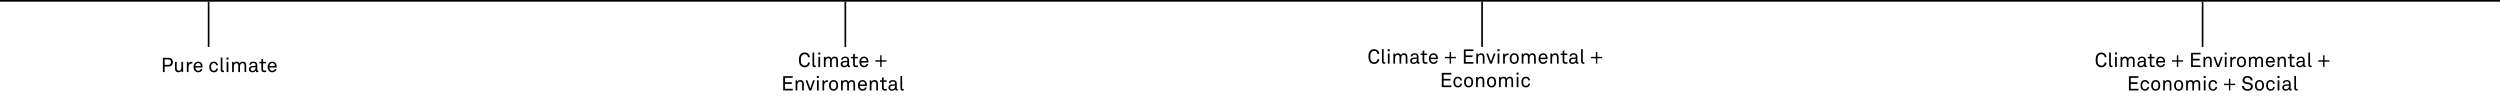
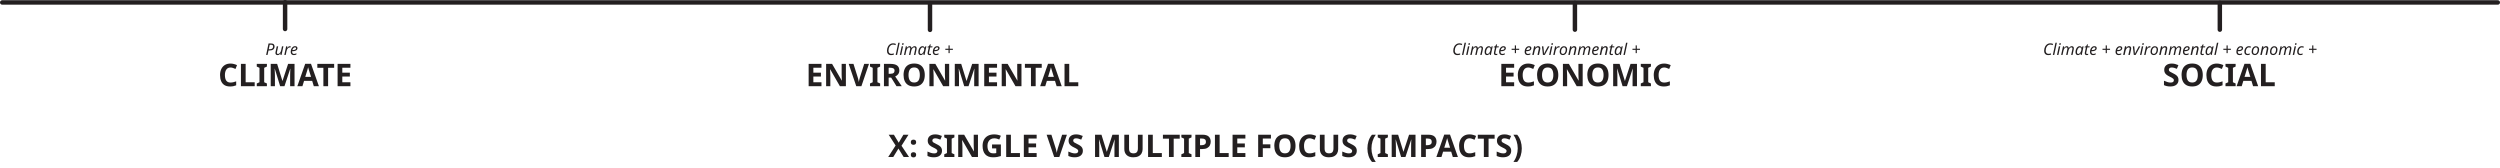
- <svg xmlns="http://www.w3.org/2000/svg" width="1492" height="58" viewBox="0 0 1492 58" fill="none">
-   <line y1="0.5" x2="1492" y2="0.5" stroke="black" />
-   <line x1="124.5" y1="1" x2="124.5" y2="28" stroke="black" />
-   <line x1="504.5" y1="1" x2="504.5" y2="28" stroke="black" />
-   <line x1="884.5" y1="1" x2="884.5" y2="28" stroke="black" />
-   <line x1="1314.5" y1="1" x2="1314.5" y2="28" stroke="black" />
-   <path d="M103.164 37.06C103.164 36.316 102.924 35.704 102.516 35.26C102.06 34.768 101.352 34.492 100.356 34.492H97.2V43H98.268V39.7H100.368C101.304 39.7 102 39.448 102.456 38.992C102.912 38.536 103.164 37.888 103.164 37.06ZM102.06 37.06C102.06 38.2 101.484 38.728 100.344 38.728H98.268V35.464H100.332C101.388 35.464 102.06 35.98 102.06 37.06ZM109.274 43V36.928H108.254V40.084C108.254 40.708 108.134 41.368 107.75 41.764C107.486 42.04 107.15 42.22 106.742 42.22C105.782 42.22 105.446 41.68 105.446 40.768V36.928H104.426V40.912C104.426 42.316 105.122 43.144 106.502 43.144C107.21 43.144 107.99 42.772 108.302 42.076L108.386 43H109.274ZM114.783 37.924V36.928C114.627 36.904 114.459 36.892 114.303 36.892C113.535 36.892 112.803 37.252 112.491 37.996L112.407 36.928H111.507V43H112.515V40.3C112.515 39.664 112.575 38.824 113.067 38.356C113.343 38.092 113.739 37.876 114.219 37.876C114.399 37.876 114.603 37.888 114.783 37.924ZM120.891 39.688C120.903 38.872 120.615 38.092 120.123 37.552C119.679 37.072 119.055 36.772 118.275 36.772C117.219 36.772 116.415 37.312 115.983 38.044C115.647 38.608 115.515 39.256 115.515 39.988C115.515 40.852 115.767 41.656 116.271 42.244C116.739 42.796 117.435 43.156 118.287 43.156C118.863 43.156 119.403 42.988 119.835 42.7C120.327 42.364 120.687 41.8 120.771 41.2H119.775C119.691 41.524 119.583 41.692 119.415 41.86C119.163 42.124 118.767 42.256 118.287 42.256C117.819 42.256 117.447 42.1 117.171 41.824C116.799 41.452 116.583 40.852 116.583 40.3H120.879L120.891 39.688ZM119.847 39.424H116.607C116.631 38.536 117.171 37.636 118.275 37.636C118.815 37.636 119.223 37.852 119.475 38.188C119.715 38.512 119.847 38.968 119.847 39.424ZM130.086 40.96H129.054C129.006 41.356 128.862 41.632 128.646 41.86C128.406 42.112 128.034 42.268 127.614 42.268C127.146 42.268 126.822 42.1 126.558 41.872C126.078 41.464 125.946 40.708 125.946 39.964C125.946 39.22 126.078 38.464 126.558 38.056C126.822 37.828 127.146 37.66 127.614 37.66C128.01 37.66 128.358 37.804 128.598 38.032C128.826 38.26 128.982 38.56 129.03 38.98H130.062C130.014 38.32 129.75 37.816 129.342 37.42C128.922 37.012 128.334 36.772 127.614 36.772C126.522 36.772 125.838 37.276 125.406 37.912C125.082 38.392 124.902 39.052 124.902 39.964C124.902 40.876 125.082 41.536 125.406 42.016C125.838 42.652 126.534 43.156 127.626 43.156C128.37 43.156 128.946 42.916 129.378 42.496C129.786 42.1 130.038 41.608 130.086 40.96ZM133.713 43V42.136C133.713 42.136 133.629 42.148 133.293 42.148C132.873 42.148 132.741 41.932 132.741 41.524V34.336H131.721V41.584C131.721 42.544 132.105 43.072 132.993 43.072C133.485 43.072 133.713 43 133.713 43ZM136.365 35.536V34.336H135.177V35.536H136.365ZM136.293 43V36.928H135.249V43H136.293ZM146.93 43V39.004C146.93 37.66 146.282 36.772 144.902 36.772C144.134 36.772 143.354 37.168 143.03 37.924C142.766 37.18 142.118 36.772 141.218 36.772C140.534 36.772 139.838 37.108 139.514 37.792L139.418 36.928H138.53V43H139.55V39.772C139.55 39.268 139.658 38.62 139.958 38.236C140.21 37.912 140.558 37.696 140.99 37.696C141.962 37.696 142.214 38.284 142.214 39.136V43H143.234V39.772C143.234 39.136 143.342 38.524 143.75 38.104C143.99 37.852 144.29 37.696 144.674 37.696C145.634 37.696 145.91 38.284 145.91 39.136V43H146.93ZM154.153 42.94V42.184C154.153 42.184 153.997 42.22 153.889 42.22C153.685 42.22 153.553 42.136 153.553 41.812V38.872C153.553 38.524 153.493 38.212 153.373 37.936C153.085 37.276 152.413 36.772 151.237 36.772C150.493 36.772 149.773 36.988 149.365 37.42C149.053 37.744 148.849 38.14 148.837 38.692H149.833C149.833 38.392 149.941 38.152 150.133 37.96C150.337 37.756 150.685 37.6 151.237 37.6C151.729 37.6 152.029 37.72 152.233 37.912C152.509 38.164 152.545 38.536 152.545 38.836V39.28L150.697 39.388C149.041 39.484 148.537 40.504 148.537 41.284C148.537 42.22 149.233 43.156 150.625 43.156C151.477 43.156 152.233 42.772 152.581 42.16H152.605C152.605 42.676 152.941 43.084 153.481 43.084C153.733 43.084 153.937 43.048 154.153 42.94ZM152.545 40.432C152.545 40.936 152.389 41.44 152.029 41.812C151.705 42.148 151.249 42.304 150.781 42.304C149.917 42.304 149.581 41.8 149.581 41.26C149.581 40.492 150.301 40.204 150.913 40.168L152.545 40.072V40.432ZM158.854 42.916V42.04C158.854 42.04 158.242 42.148 157.81 42.148C157.246 42.148 156.994 41.908 156.994 41.32V37.804H158.794V36.928H156.994V35.14L155.974 35.38V36.928H154.798V37.804H155.974V41.44C155.974 42.256 156.334 43.084 157.642 43.084C158.206 43.084 158.578 42.988 158.854 42.916ZM165.106 39.688C165.118 38.872 164.83 38.092 164.338 37.552C163.894 37.072 163.27 36.772 162.49 36.772C161.434 36.772 160.63 37.312 160.198 38.044C159.862 38.608 159.73 39.256 159.73 39.988C159.73 40.852 159.982 41.656 160.486 42.244C160.954 42.796 161.65 43.156 162.502 43.156C163.078 43.156 163.618 42.988 164.05 42.7C164.542 42.364 164.902 41.8 164.986 41.2H163.99C163.906 41.524 163.798 41.692 163.63 41.86C163.378 42.124 162.982 42.256 162.502 42.256C162.034 42.256 161.662 42.1 161.386 41.824C161.014 41.452 160.798 40.852 160.798 40.3H165.094L165.106 39.688ZM164.062 39.424H160.822C160.846 38.536 161.386 37.636 162.49 37.636C163.03 37.636 163.438 37.852 163.69 38.188C163.93 38.512 164.062 38.968 164.062 39.424Z" fill="black" />
-   <path d="M483.327 37.288H482.223C482.211 37.756 482.031 38.2 481.755 38.512C481.419 38.884 480.855 39.16 480.207 39.16C479.631 39.16 479.067 38.932 478.659 38.512C477.963 37.792 477.939 36.64 477.939 35.752C477.939 34.864 477.963 33.712 478.659 32.992C479.067 32.572 479.631 32.344 480.207 32.344C480.855 32.344 481.407 32.596 481.743 32.968C482.019 33.28 482.199 33.688 482.211 34.156H483.315C483.279 33.364 482.967 32.716 482.475 32.212C481.959 31.696 481.131 31.336 480.207 31.336C479.355 31.336 478.515 31.648 477.903 32.248C476.979 33.148 476.835 34.396 476.835 35.752C476.835 37.108 476.979 38.356 477.903 39.256C478.515 39.856 479.355 40.168 480.207 40.168C481.131 40.168 481.971 39.772 482.487 39.256C482.979 38.752 483.291 38.08 483.327 37.288ZM486.877 40V39.136C486.877 39.136 486.793 39.148 486.457 39.148C486.037 39.148 485.905 38.932 485.905 38.524V31.336H484.885V38.584C484.885 39.544 485.269 40.072 486.157 40.072C486.649 40.072 486.877 40 486.877 40ZM489.529 32.536V31.336H488.341V32.536H489.529ZM489.457 40V33.928H488.413V40H489.457ZM500.094 40V36.004C500.094 34.66 499.446 33.772 498.066 33.772C497.298 33.772 496.518 34.168 496.194 34.924C495.93 34.18 495.282 33.772 494.382 33.772C493.698 33.772 493.002 34.108 492.678 34.792L492.582 33.928H491.694V40H492.714V36.772C492.714 36.268 492.822 35.62 493.122 35.236C493.374 34.912 493.722 34.696 494.154 34.696C495.126 34.696 495.378 35.284 495.378 36.136V40H496.398V36.772C496.398 36.136 496.506 35.524 496.914 35.104C497.154 34.852 497.454 34.696 497.838 34.696C498.798 34.696 499.074 35.284 499.074 36.136V40H500.094ZM507.317 39.94V39.184C507.317 39.184 507.161 39.22 507.053 39.22C506.849 39.22 506.717 39.136 506.717 38.812V35.872C506.717 35.524 506.657 35.212 506.537 34.936C506.249 34.276 505.577 33.772 504.401 33.772C503.657 33.772 502.937 33.988 502.529 34.42C502.217 34.744 502.013 35.14 502.001 35.692H502.997C502.997 35.392 503.105 35.152 503.297 34.96C503.501 34.756 503.849 34.6 504.401 34.6C504.893 34.6 505.193 34.72 505.397 34.912C505.673 35.164 505.709 35.536 505.709 35.836V36.28L503.861 36.388C502.205 36.484 501.701 37.504 501.701 38.284C501.701 39.22 502.397 40.156 503.789 40.156C504.641 40.156 505.397 39.772 505.745 39.16H505.769C505.769 39.676 506.105 40.084 506.645 40.084C506.897 40.084 507.101 40.048 507.317 39.94ZM505.709 37.432C505.709 37.936 505.553 38.44 505.193 38.812C504.869 39.148 504.413 39.304 503.945 39.304C503.081 39.304 502.745 38.8 502.745 38.26C502.745 37.492 503.465 37.204 504.077 37.168L505.709 37.072V37.432ZM512.018 39.916V39.04C512.018 39.04 511.406 39.148 510.974 39.148C510.41 39.148 510.158 38.908 510.158 38.32V34.804H511.958V33.928H510.158V32.14L509.138 32.38V33.928H507.962V34.804H509.138V38.44C509.138 39.256 509.498 40.084 510.806 40.084C511.37 40.084 511.742 39.988 512.018 39.916ZM518.27 36.688C518.282 35.872 517.994 35.092 517.502 34.552C517.058 34.072 516.434 33.772 515.654 33.772C514.598 33.772 513.794 34.312 513.362 35.044C513.026 35.608 512.894 36.256 512.894 36.988C512.894 37.852 513.146 38.656 513.65 39.244C514.118 39.796 514.814 40.156 515.666 40.156C516.242 40.156 516.782 39.988 517.214 39.7C517.706 39.364 518.066 38.8 518.15 38.2H517.154C517.07 38.524 516.962 38.692 516.794 38.86C516.542 39.124 516.146 39.256 515.666 39.256C515.198 39.256 514.826 39.1 514.55 38.824C514.178 38.452 513.962 37.852 513.962 37.3H518.258L518.27 36.688ZM517.226 36.424H513.986C514.01 35.536 514.55 34.636 515.654 34.636C516.194 34.636 516.602 34.852 516.854 35.188C517.094 35.512 517.226 35.968 517.226 36.424ZM529.025 36.784V35.956H526.133V32.992H525.293V35.956H522.413V36.784H525.293V39.94H526.133V36.784H529.025ZM473.097 54V53.016H468.477V50.076H472.533V49.068H468.477V46.476H473.097V45.492H467.409V54H473.097ZM479.733 54V50.004C479.733 48.6 479.013 47.772 477.633 47.772C476.949 47.772 476.109 48.144 475.797 48.84L475.713 47.928H474.825V54H475.845V51.18C475.845 50.712 475.857 50.076 476.061 49.632C476.325 49.08 476.793 48.696 477.381 48.696C478.341 48.696 478.713 49.236 478.713 50.148V54H479.733ZM486.299 47.928H485.267L483.575 52.8L481.823 47.928H480.755L482.999 54H484.103L486.299 47.928ZM488.679 46.536V45.336H487.491V46.536H488.679ZM488.607 54V47.928H487.563V54H488.607ZM494.121 48.924V47.928C493.965 47.904 493.797 47.892 493.641 47.892C492.873 47.892 492.141 48.252 491.829 48.996L491.745 47.928H490.845V54H491.853V51.3C491.853 50.664 491.913 49.824 492.405 49.356C492.681 49.092 493.077 48.876 493.557 48.876C493.737 48.876 493.941 48.888 494.121 48.924ZM500.171 50.964C500.171 50.004 499.967 49.128 499.307 48.48C498.863 48.048 498.239 47.772 497.471 47.772C496.703 47.772 496.079 48.048 495.635 48.48C494.975 49.128 494.771 50.004 494.771 50.964C494.771 51.924 494.975 52.8 495.635 53.448C496.079 53.88 496.703 54.156 497.471 54.156C498.239 54.156 498.863 53.88 499.307 53.448C499.967 52.8 500.171 51.924 500.171 50.964ZM499.127 50.964C499.127 51.672 498.995 52.404 498.563 52.848C498.311 53.1 497.951 53.28 497.471 53.28C496.991 53.28 496.631 53.1 496.379 52.848C495.947 52.404 495.815 51.672 495.815 50.964C495.815 50.256 495.947 49.524 496.379 49.08C496.631 48.828 496.991 48.648 497.471 48.648C497.951 48.648 498.311 48.828 498.563 49.08C498.995 49.524 499.127 50.256 499.127 50.964ZM510.33 54V50.004C510.33 48.66 509.682 47.772 508.302 47.772C507.534 47.772 506.754 48.168 506.43 48.924C506.166 48.18 505.518 47.772 504.618 47.772C503.934 47.772 503.238 48.108 502.914 48.792L502.818 47.928H501.93V54H502.95V50.772C502.95 50.268 503.058 49.62 503.358 49.236C503.61 48.912 503.958 48.696 504.39 48.696C505.362 48.696 505.614 49.284 505.614 50.136V54H506.634V50.772C506.634 50.136 506.742 49.524 507.15 49.104C507.39 48.852 507.69 48.696 508.074 48.696C509.034 48.696 509.31 49.284 509.31 50.136V54H510.33ZM517.362 50.688C517.374 49.872 517.086 49.092 516.594 48.552C516.15 48.072 515.526 47.772 514.746 47.772C513.69 47.772 512.886 48.312 512.454 49.044C512.118 49.608 511.986 50.256 511.986 50.988C511.986 51.852 512.238 52.656 512.742 53.244C513.21 53.796 513.906 54.156 514.758 54.156C515.334 54.156 515.874 53.988 516.306 53.7C516.798 53.364 517.158 52.8 517.242 52.2H516.246C516.162 52.524 516.054 52.692 515.886 52.86C515.634 53.124 515.238 53.256 514.758 53.256C514.29 53.256 513.918 53.1 513.642 52.824C513.27 52.452 513.054 51.852 513.054 51.3H517.35L517.362 50.688ZM516.318 50.424H513.078C513.102 49.536 513.642 48.636 514.746 48.636C515.286 48.636 515.694 48.852 515.946 49.188C516.186 49.512 516.318 49.968 516.318 50.424ZM523.983 54V50.004C523.983 48.6 523.263 47.772 521.883 47.772C521.199 47.772 520.359 48.144 520.047 48.84L519.963 47.928H519.075V54H520.095V51.18C520.095 50.712 520.107 50.076 520.311 49.632C520.575 49.08 521.043 48.696 521.631 48.696C522.591 48.696 522.963 49.236 522.963 50.148V54H523.983ZM529.239 53.916V53.04C529.239 53.04 528.627 53.148 528.195 53.148C527.631 53.148 527.379 52.908 527.379 52.32V48.804H529.179V47.928H527.379V46.14L526.359 46.38V47.928H525.183V48.804H526.359V52.44C526.359 53.256 526.719 54.084 528.027 54.084C528.591 54.084 528.963 53.988 529.239 53.916ZM535.8 53.94V53.184C535.8 53.184 535.644 53.22 535.536 53.22C535.332 53.22 535.2 53.136 535.2 52.812V49.872C535.2 49.524 535.14 49.212 535.02 48.936C534.732 48.276 534.06 47.772 532.884 47.772C532.14 47.772 531.42 47.988 531.012 48.42C530.7 48.744 530.496 49.14 530.484 49.692H531.48C531.48 49.392 531.588 49.152 531.78 48.96C531.984 48.756 532.332 48.6 532.884 48.6C533.376 48.6 533.676 48.72 533.88 48.912C534.156 49.164 534.192 49.536 534.192 49.836V50.28L532.344 50.388C530.688 50.484 530.184 51.504 530.184 52.284C530.184 53.22 530.88 54.156 532.272 54.156C533.124 54.156 533.88 53.772 534.228 53.16H534.252C534.252 53.676 534.588 54.084 535.128 54.084C535.38 54.084 535.584 54.048 535.8 53.94ZM534.192 51.432C534.192 51.936 534.036 52.44 533.676 52.812C533.352 53.148 532.896 53.304 532.428 53.304C531.564 53.304 531.228 52.8 531.228 52.26C531.228 51.492 531.948 51.204 532.56 51.168L534.192 51.072V51.432ZM539.371 54V53.136C539.371 53.136 539.287 53.148 538.951 53.148C538.531 53.148 538.399 52.932 538.399 52.524V45.336H537.379V52.584C537.379 53.544 537.763 54.072 538.651 54.072C539.143 54.072 539.371 54 539.371 54Z" fill="black" />
-   <path d="M823.187 35.288H822.083C822.071 35.756 821.891 36.2 821.615 36.512C821.279 36.884 820.715 37.16 820.067 37.16C819.491 37.16 818.927 36.932 818.519 36.512C817.823 35.792 817.799 34.64 817.799 33.752C817.799 32.864 817.823 31.712 818.519 30.992C818.927 30.572 819.491 30.344 820.067 30.344C820.715 30.344 821.267 30.596 821.603 30.968C821.879 31.28 822.059 31.688 822.071 32.156H823.175C823.139 31.364 822.827 30.716 822.335 30.212C821.819 29.696 820.991 29.336 820.067 29.336C819.215 29.336 818.375 29.648 817.763 30.248C816.839 31.148 816.695 32.396 816.695 33.752C816.695 35.108 816.839 36.356 817.763 37.256C818.375 37.856 819.215 38.168 820.067 38.168C820.991 38.168 821.831 37.772 822.347 37.256C822.839 36.752 823.151 36.08 823.187 35.288ZM826.736 38V37.136C826.736 37.136 826.652 37.148 826.316 37.148C825.896 37.148 825.764 36.932 825.764 36.524V29.336H824.744V36.584C824.744 37.544 825.128 38.072 826.016 38.072C826.508 38.072 826.736 38 826.736 38ZM829.388 30.536V29.336H828.2V30.536H829.388ZM829.316 38V31.928H828.272V38H829.316ZM839.954 38V34.004C839.954 32.66 839.306 31.772 837.926 31.772C837.158 31.772 836.378 32.168 836.054 32.924C835.79 32.18 835.142 31.772 834.242 31.772C833.558 31.772 832.862 32.108 832.538 32.792L832.442 31.928H831.554V38H832.574V34.772C832.574 34.268 832.682 33.62 832.982 33.236C833.234 32.912 833.582 32.696 834.014 32.696C834.986 32.696 835.238 33.284 835.238 34.136V38H836.258V34.772C836.258 34.136 836.366 33.524 836.773 33.104C837.014 32.852 837.314 32.696 837.698 32.696C838.658 32.696 838.934 33.284 838.934 34.136V38H839.954ZM847.177 37.94V37.184C847.177 37.184 847.021 37.22 846.913 37.22C846.709 37.22 846.577 37.136 846.577 36.812V33.872C846.577 33.524 846.517 33.212 846.397 32.936C846.109 32.276 845.437 31.772 844.261 31.772C843.517 31.772 842.797 31.988 842.389 32.42C842.077 32.744 841.873 33.14 841.861 33.692H842.857C842.857 33.392 842.965 33.152 843.157 32.96C843.361 32.756 843.709 32.6 844.261 32.6C844.753 32.6 845.053 32.72 845.257 32.912C845.533 33.164 845.569 33.536 845.569 33.836V34.28L843.721 34.388C842.065 34.484 841.561 35.504 841.561 36.284C841.561 37.22 842.257 38.156 843.649 38.156C844.501 38.156 845.257 37.772 845.605 37.16H845.629C845.629 37.676 845.965 38.084 846.505 38.084C846.757 38.084 846.961 38.048 847.177 37.94ZM845.569 35.432C845.569 35.936 845.413 36.44 845.053 36.812C844.729 37.148 844.273 37.304 843.805 37.304C842.941 37.304 842.605 36.8 842.605 36.26C842.605 35.492 843.325 35.204 843.937 35.168L845.569 35.072V35.432ZM851.877 37.916V37.04C851.877 37.04 851.265 37.148 850.833 37.148C850.269 37.148 850.017 36.908 850.017 36.32V32.804H851.817V31.928H850.017V30.14L848.997 30.38V31.928H847.821V32.804H848.997V36.44C848.997 37.256 849.357 38.084 850.665 38.084C851.229 38.084 851.601 37.988 851.877 37.916ZM858.129 34.688C858.141 33.872 857.853 33.092 857.361 32.552C856.917 32.072 856.293 31.772 855.513 31.772C854.457 31.772 853.653 32.312 853.221 33.044C852.885 33.608 852.753 34.256 852.753 34.988C852.753 35.852 853.005 36.656 853.509 37.244C853.977 37.796 854.673 38.156 855.525 38.156C856.101 38.156 856.641 37.988 857.073 37.7C857.565 37.364 857.925 36.8 858.009 36.2H857.013C856.929 36.524 856.821 36.692 856.653 36.86C856.401 37.124 856.005 37.256 855.525 37.256C855.057 37.256 854.685 37.1 854.409 36.824C854.037 36.452 853.821 35.852 853.821 35.3H858.117L858.129 34.688ZM857.085 34.424H853.845C853.869 33.536 854.409 32.636 855.513 32.636C856.053 32.636 856.461 32.852 856.713 33.188C856.953 33.512 857.085 33.968 857.085 34.424ZM868.884 34.784V33.956H865.992V30.992H865.152V33.956H862.272V34.784H865.152V37.94H865.992V34.784H868.884ZM879.314 38V37.016H874.694V34.076H878.75V33.068H874.694V30.476H879.314V29.492H873.626V38H879.314ZM885.95 38V34.004C885.95 32.6 885.23 31.772 883.85 31.772C883.166 31.772 882.326 32.144 882.014 32.84L881.93 31.928H881.042V38H882.062V35.18C882.062 34.712 882.074 34.076 882.278 33.632C882.542 33.08 883.01 32.696 883.598 32.696C884.558 32.696 884.93 33.236 884.93 34.148V38H885.95ZM892.516 31.928H891.484L889.792 36.8L888.04 31.928H886.972L889.216 38H890.32L892.516 31.928ZM894.896 30.536V29.336H893.708V30.536H894.896ZM894.824 38V31.928H893.78V38H894.824ZM900.337 32.924V31.928C900.181 31.904 900.013 31.892 899.857 31.892C899.089 31.892 898.357 32.252 898.045 32.996L897.961 31.928H897.061V38H898.069V35.3C898.069 34.664 898.129 33.824 898.621 33.356C898.897 33.092 899.293 32.876 899.773 32.876C899.953 32.876 900.157 32.888 900.337 32.924ZM906.388 34.964C906.388 34.004 906.184 33.128 905.524 32.48C905.08 32.048 904.456 31.772 903.688 31.772C902.92 31.772 902.296 32.048 901.852 32.48C901.192 33.128 900.988 34.004 900.988 34.964C900.988 35.924 901.192 36.8 901.852 37.448C902.296 37.88 902.92 38.156 903.688 38.156C904.456 38.156 905.08 37.88 905.524 37.448C906.184 36.8 906.388 35.924 906.388 34.964ZM905.344 34.964C905.344 35.672 905.212 36.404 904.78 36.848C904.528 37.1 904.168 37.28 903.688 37.28C903.208 37.28 902.848 37.1 902.596 36.848C902.164 36.404 902.032 35.672 902.032 34.964C902.032 34.256 902.164 33.524 902.596 33.08C902.848 32.828 903.208 32.648 903.688 32.648C904.168 32.648 904.528 32.828 904.78 33.08C905.212 33.524 905.344 34.256 905.344 34.964ZM916.547 38V34.004C916.547 32.66 915.899 31.772 914.519 31.772C913.751 31.772 912.971 32.168 912.647 32.924C912.383 32.18 911.735 31.772 910.835 31.772C910.151 31.772 909.455 32.108 909.131 32.792L909.035 31.928H908.147V38H909.167V34.772C909.167 34.268 909.275 33.62 909.575 33.236C909.827 32.912 910.175 32.696 910.607 32.696C911.579 32.696 911.831 33.284 911.831 34.136V38H912.851V34.772C912.851 34.136 912.959 33.524 913.367 33.104C913.607 32.852 913.907 32.696 914.291 32.696C915.251 32.696 915.527 33.284 915.527 34.136V38H916.547ZM923.578 34.688C923.59 33.872 923.302 33.092 922.81 32.552C922.366 32.072 921.742 31.772 920.962 31.772C919.906 31.772 919.102 32.312 918.67 33.044C918.334 33.608 918.202 34.256 918.202 34.988C918.202 35.852 918.454 36.656 918.958 37.244C919.426 37.796 920.122 38.156 920.974 38.156C921.55 38.156 922.09 37.988 922.522 37.7C923.014 37.364 923.374 36.8 923.458 36.2H922.462C922.378 36.524 922.27 36.692 922.102 36.86C921.85 37.124 921.454 37.256 920.974 37.256C920.506 37.256 920.134 37.1 919.858 36.824C919.486 36.452 919.27 35.852 919.27 35.3H923.566L923.578 34.688ZM922.534 34.424H919.294C919.318 33.536 919.858 32.636 920.962 32.636C921.502 32.636 921.91 32.852 922.162 33.188C922.402 33.512 922.534 33.968 922.534 34.424ZM930.2 38V34.004C930.2 32.6 929.48 31.772 928.1 31.772C927.416 31.772 926.576 32.144 926.264 32.84L926.18 31.928H925.292V38H926.312V35.18C926.312 34.712 926.324 34.076 926.528 33.632C926.792 33.08 927.26 32.696 927.848 32.696C928.808 32.696 929.18 33.236 929.18 34.148V38H930.2ZM935.455 37.916V37.04C935.455 37.04 934.843 37.148 934.411 37.148C933.847 37.148 933.595 36.908 933.595 36.32V32.804H935.395V31.928H933.595V30.14L932.575 30.38V31.928H931.399V32.804H932.575V36.44C932.575 37.256 932.935 38.084 934.243 38.084C934.807 38.084 935.179 37.988 935.455 37.916ZM942.017 37.94V37.184C942.017 37.184 941.861 37.22 941.753 37.22C941.549 37.22 941.417 37.136 941.417 36.812V33.872C941.417 33.524 941.357 33.212 941.237 32.936C940.949 32.276 940.277 31.772 939.101 31.772C938.357 31.772 937.637 31.988 937.229 32.42C936.917 32.744 936.713 33.14 936.701 33.692H937.697C937.697 33.392 937.805 33.152 937.997 32.96C938.201 32.756 938.549 32.6 939.101 32.6C939.593 32.6 939.893 32.72 940.097 32.912C940.373 33.164 940.409 33.536 940.409 33.836V34.28L938.561 34.388C936.905 34.484 936.401 35.504 936.401 36.284C936.401 37.22 937.097 38.156 938.489 38.156C939.34 38.156 940.097 37.772 940.445 37.16H940.469C940.469 37.676 940.805 38.084 941.345 38.084C941.597 38.084 941.801 38.048 942.017 37.94ZM940.409 35.432C940.409 35.936 940.253 36.44 939.893 36.812C939.569 37.148 939.113 37.304 938.645 37.304C937.781 37.304 937.445 36.8 937.445 36.26C937.445 35.492 938.165 35.204 938.777 35.168L940.409 35.072V35.432ZM945.588 38V37.136C945.588 37.136 945.504 37.148 945.168 37.148C944.748 37.148 944.616 36.932 944.616 36.524V29.336H943.596V36.584C943.596 37.544 943.98 38.072 944.868 38.072C945.36 38.072 945.588 38 945.588 38ZM956.165 34.784V33.956H953.273V30.992H952.433V33.956H949.553V34.784H952.433V37.94H953.273V34.784H956.165ZM866.171 52V51.016H861.551V48.076H865.607V47.068H861.551V44.476H866.171V43.492H860.483V52H866.171ZM872.557 49.96H871.525C871.477 50.356 871.333 50.632 871.117 50.86C870.877 51.112 870.505 51.268 870.085 51.268C869.617 51.268 869.293 51.1 869.029 50.872C868.549 50.464 868.417 49.708 868.417 48.964C868.417 48.22 868.549 47.464 869.029 47.056C869.293 46.828 869.617 46.66 870.085 46.66C870.481 46.66 870.829 46.804 871.069 47.032C871.297 47.26 871.453 47.56 871.501 47.98H872.533C872.485 47.32 872.221 46.816 871.813 46.42C871.393 46.012 870.805 45.772 870.085 45.772C868.993 45.772 868.309 46.276 867.877 46.912C867.553 47.392 867.373 48.052 867.373 48.964C867.373 49.876 867.553 50.536 867.877 51.016C868.309 51.652 869.005 52.156 870.097 52.156C870.841 52.156 871.417 51.916 871.849 51.496C872.257 51.1 872.509 50.608 872.557 49.96ZM879.159 48.964C879.159 48.004 878.955 47.128 878.295 46.48C877.851 46.048 877.227 45.772 876.459 45.772C875.691 45.772 875.067 46.048 874.623 46.48C873.963 47.128 873.759 48.004 873.759 48.964C873.759 49.924 873.963 50.8 874.623 51.448C875.067 51.88 875.691 52.156 876.459 52.156C877.227 52.156 877.851 51.88 878.295 51.448C878.955 50.8 879.159 49.924 879.159 48.964ZM878.115 48.964C878.115 49.672 877.983 50.404 877.551 50.848C877.299 51.1 876.939 51.28 876.459 51.28C875.979 51.28 875.619 51.1 875.367 50.848C874.935 50.404 874.803 49.672 874.803 48.964C874.803 48.256 874.935 47.524 875.367 47.08C875.619 46.828 875.979 46.648 876.459 46.648C876.939 46.648 877.299 46.828 877.551 47.08C877.983 47.524 878.115 48.256 878.115 48.964ZM885.827 52V48.004C885.827 46.6 885.107 45.772 883.727 45.772C883.043 45.772 882.203 46.144 881.891 46.84L881.807 45.928H880.919V52H881.939V49.18C881.939 48.712 881.951 48.076 882.155 47.632C882.419 47.08 882.887 46.696 883.475 46.696C884.435 46.696 884.807 47.236 884.807 48.148V52H885.827ZM892.87 48.964C892.87 48.004 892.666 47.128 892.006 46.48C891.562 46.048 890.938 45.772 890.17 45.772C889.402 45.772 888.778 46.048 888.334 46.48C887.674 47.128 887.47 48.004 887.47 48.964C887.47 49.924 887.674 50.8 888.334 51.448C888.778 51.88 889.402 52.156 890.17 52.156C890.938 52.156 891.562 51.88 892.006 51.448C892.666 50.8 892.87 49.924 892.87 48.964ZM891.826 48.964C891.826 49.672 891.694 50.404 891.262 50.848C891.01 51.1 890.65 51.28 890.17 51.28C889.69 51.28 889.33 51.1 889.078 50.848C888.646 50.404 888.514 49.672 888.514 48.964C888.514 48.256 888.646 47.524 889.078 47.08C889.33 46.828 889.69 46.648 890.17 46.648C890.65 46.648 891.01 46.828 891.262 47.08C891.694 47.524 891.826 48.256 891.826 48.964ZM903.03 52V48.004C903.03 46.66 902.382 45.772 901.002 45.772C900.234 45.772 899.454 46.168 899.13 46.924C898.866 46.18 898.218 45.772 897.318 45.772C896.634 45.772 895.938 46.108 895.614 46.792L895.518 45.928H894.63V52H895.65V48.772C895.65 48.268 895.758 47.62 896.058 47.236C896.31 46.912 896.658 46.696 897.09 46.696C898.062 46.696 898.314 47.284 898.314 48.136V52H899.334V48.772C899.334 48.136 899.442 47.524 899.85 47.104C900.09 46.852 900.39 46.696 900.774 46.696C901.734 46.696 902.01 47.284 902.01 48.136V52H903.03ZM906.281 44.536V43.336H905.093V44.536H906.281ZM906.209 52V45.928H905.165V52H906.209ZM913.162 49.96H912.13C912.082 50.356 911.938 50.632 911.722 50.86C911.482 51.112 911.11 51.268 910.69 51.268C910.222 51.268 909.898 51.1 909.634 50.872C909.154 50.464 909.022 49.708 909.022 48.964C909.022 48.22 909.154 47.464 909.634 47.056C909.898 46.828 910.222 46.66 910.69 46.66C911.086 46.66 911.434 46.804 911.674 47.032C911.902 47.26 912.058 47.56 912.106 47.98H913.138C913.09 47.32 912.826 46.816 912.418 46.42C911.998 46.012 911.41 45.772 910.69 45.772C909.598 45.772 908.914 46.276 908.482 46.912C908.158 47.392 907.978 48.052 907.978 48.964C907.978 49.876 908.158 50.536 908.482 51.016C908.914 51.652 909.61 52.156 910.702 52.156C911.446 52.156 912.022 51.916 912.454 51.496C912.862 51.1 913.114 50.608 913.162 49.96Z" fill="black" />
-   <path d="M1257.19 37.288H1256.08C1256.07 37.756 1255.89 38.2 1255.61 38.512C1255.28 38.884 1254.71 39.16 1254.07 39.16C1253.49 39.16 1252.93 38.932 1252.52 38.512C1251.82 37.792 1251.8 36.64 1251.8 35.752C1251.8 34.864 1251.82 33.712 1252.52 32.992C1252.93 32.572 1253.49 32.344 1254.07 32.344C1254.71 32.344 1255.27 32.596 1255.6 32.968C1255.88 33.28 1256.06 33.688 1256.07 34.156H1257.17C1257.14 33.364 1256.83 32.716 1256.33 32.212C1255.82 31.696 1254.99 31.336 1254.07 31.336C1253.21 31.336 1252.37 31.648 1251.76 32.248C1250.84 33.148 1250.69 34.396 1250.69 35.752C1250.69 37.108 1250.84 38.356 1251.76 39.256C1252.37 39.856 1253.21 40.168 1254.07 40.168C1254.99 40.168 1255.83 39.772 1256.35 39.256C1256.84 38.752 1257.15 38.08 1257.19 37.288ZM1260.74 40V39.136C1260.74 39.136 1260.65 39.148 1260.32 39.148C1259.9 39.148 1259.76 38.932 1259.76 38.524V31.336H1258.74V38.584C1258.74 39.544 1259.13 40.072 1260.02 40.072C1260.51 40.072 1260.74 40 1260.74 40ZM1263.39 32.536V31.336H1262.2V32.536H1263.39ZM1263.32 40V33.928H1262.27V40H1263.32ZM1273.95 40V36.004C1273.95 34.66 1273.31 33.772 1271.93 33.772C1271.16 33.772 1270.38 34.168 1270.05 34.924C1269.79 34.18 1269.14 33.772 1268.24 33.772C1267.56 33.772 1266.86 34.108 1266.54 34.792L1266.44 33.928H1265.55V40H1266.57V36.772C1266.57 36.268 1266.68 35.62 1266.98 35.236C1267.23 34.912 1267.58 34.696 1268.01 34.696C1268.99 34.696 1269.24 35.284 1269.24 36.136V40H1270.26V36.772C1270.26 36.136 1270.37 35.524 1270.77 35.104C1271.01 34.852 1271.31 34.696 1271.7 34.696C1272.66 34.696 1272.93 35.284 1272.93 36.136V40H1273.95ZM1281.18 39.94V39.184C1281.18 39.184 1281.02 39.22 1280.91 39.22C1280.71 39.22 1280.58 39.136 1280.58 38.812V35.872C1280.58 35.524 1280.52 35.212 1280.4 34.936C1280.11 34.276 1279.44 33.772 1278.26 33.772C1277.52 33.772 1276.8 33.988 1276.39 34.42C1276.08 34.744 1275.87 35.14 1275.86 35.692H1276.86C1276.86 35.392 1276.96 35.152 1277.16 34.96C1277.36 34.756 1277.71 34.6 1278.26 34.6C1278.75 34.6 1279.05 34.72 1279.26 34.912C1279.53 35.164 1279.57 35.536 1279.57 35.836V36.28L1277.72 36.388C1276.06 36.484 1275.56 37.504 1275.56 38.284C1275.56 39.22 1276.26 40.156 1277.65 40.156C1278.5 40.156 1279.26 39.772 1279.6 39.16H1279.63C1279.63 39.676 1279.96 40.084 1280.5 40.084C1280.76 40.084 1280.96 40.048 1281.18 39.94ZM1279.57 37.432C1279.57 37.936 1279.41 38.44 1279.05 38.812C1278.73 39.148 1278.27 39.304 1277.8 39.304C1276.94 39.304 1276.6 38.8 1276.6 38.26C1276.6 37.492 1277.32 37.204 1277.94 37.168L1279.57 37.072V37.432ZM1285.88 39.916V39.04C1285.88 39.04 1285.27 39.148 1284.83 39.148C1284.27 39.148 1284.02 38.908 1284.02 38.32V34.804H1285.82V33.928H1284.02V32.14L1283 32.38V33.928H1281.82V34.804H1283V38.44C1283 39.256 1283.36 40.084 1284.67 40.084C1285.23 40.084 1285.6 39.988 1285.88 39.916ZM1292.13 36.688C1292.14 35.872 1291.85 35.092 1291.36 34.552C1290.92 34.072 1290.29 33.772 1289.51 33.772C1288.46 33.772 1287.65 34.312 1287.22 35.044C1286.89 35.608 1286.75 36.256 1286.75 36.988C1286.75 37.852 1287.01 38.656 1287.51 39.244C1287.98 39.796 1288.67 40.156 1289.53 40.156C1290.1 40.156 1290.64 39.988 1291.07 39.7C1291.57 39.364 1291.93 38.8 1292.01 38.2H1291.01C1290.93 38.524 1290.82 38.692 1290.65 38.86C1290.4 39.124 1290.01 39.256 1289.53 39.256C1289.06 39.256 1288.69 39.1 1288.41 38.824C1288.04 38.452 1287.82 37.852 1287.82 37.3H1292.12L1292.13 36.688ZM1291.09 36.424H1287.85C1287.87 35.536 1288.41 34.636 1289.51 34.636C1290.05 34.636 1290.46 34.852 1290.71 35.188C1290.95 35.512 1291.09 35.968 1291.09 36.424ZM1302.88 36.784V35.956H1299.99V32.992H1299.15V35.956H1296.27V36.784H1299.15V39.94H1299.99V36.784H1302.88ZM1313.31 40V39.016H1308.69V36.076H1312.75V35.068H1308.69V32.476H1313.31V31.492H1307.63V40H1313.31ZM1319.95 40V36.004C1319.95 34.6 1319.23 33.772 1317.85 33.772C1317.17 33.772 1316.33 34.144 1316.01 34.84L1315.93 33.928H1315.04V40H1316.06V37.18C1316.06 36.712 1316.07 36.076 1316.28 35.632C1316.54 35.08 1317.01 34.696 1317.6 34.696C1318.56 34.696 1318.93 35.236 1318.93 36.148V40H1319.95ZM1326.52 33.928H1325.48L1323.79 38.8L1322.04 33.928H1320.97L1323.22 40H1324.32L1326.52 33.928ZM1328.9 32.536V31.336H1327.71V32.536H1328.9ZM1328.82 40V33.928H1327.78V40H1328.82ZM1334.34 34.924V33.928C1334.18 33.904 1334.01 33.892 1333.86 33.892C1333.09 33.892 1332.36 34.252 1332.05 34.996L1331.96 33.928H1331.06V40H1332.07V37.3C1332.07 36.664 1332.13 35.824 1332.62 35.356C1332.9 35.092 1333.29 34.876 1333.77 34.876C1333.95 34.876 1334.16 34.888 1334.34 34.924ZM1340.39 36.964C1340.39 36.004 1340.18 35.128 1339.52 34.48C1339.08 34.048 1338.46 33.772 1337.69 33.772C1336.92 33.772 1336.3 34.048 1335.85 34.48C1335.19 35.128 1334.99 36.004 1334.99 36.964C1334.99 37.924 1335.19 38.8 1335.85 39.448C1336.3 39.88 1336.92 40.156 1337.69 40.156C1338.46 40.156 1339.08 39.88 1339.52 39.448C1340.18 38.8 1340.39 37.924 1340.39 36.964ZM1339.34 36.964C1339.34 37.672 1339.21 38.404 1338.78 38.848C1338.53 39.1 1338.17 39.28 1337.69 39.28C1337.21 39.28 1336.85 39.1 1336.6 38.848C1336.16 38.404 1336.03 37.672 1336.03 36.964C1336.03 36.256 1336.16 35.524 1336.6 35.08C1336.85 34.828 1337.21 34.648 1337.69 34.648C1338.17 34.648 1338.53 34.828 1338.78 35.08C1339.21 35.524 1339.34 36.256 1339.34 36.964ZM1350.55 40V36.004C1350.55 34.66 1349.9 33.772 1348.52 33.772C1347.75 33.772 1346.97 34.168 1346.65 34.924C1346.38 34.18 1345.74 33.772 1344.84 33.772C1344.15 33.772 1343.46 34.108 1343.13 34.792L1343.04 33.928H1342.15V40H1343.17V36.772C1343.17 36.268 1343.28 35.62 1343.58 35.236C1343.83 34.912 1344.18 34.696 1344.61 34.696C1345.58 34.696 1345.83 35.284 1345.83 36.136V40H1346.85V36.772C1346.85 36.136 1346.96 35.524 1347.37 35.104C1347.61 34.852 1347.91 34.696 1348.29 34.696C1349.25 34.696 1349.53 35.284 1349.53 36.136V40H1350.55ZM1357.58 36.688C1357.59 35.872 1357.3 35.092 1356.81 34.552C1356.37 34.072 1355.74 33.772 1354.96 33.772C1353.91 33.772 1353.1 34.312 1352.67 35.044C1352.33 35.608 1352.2 36.256 1352.2 36.988C1352.2 37.852 1352.45 38.656 1352.96 39.244C1353.43 39.796 1354.12 40.156 1354.97 40.156C1355.55 40.156 1356.09 39.988 1356.52 39.7C1357.01 39.364 1357.37 38.8 1357.46 38.2H1356.46C1356.38 38.524 1356.27 38.692 1356.1 38.86C1355.85 39.124 1355.45 39.256 1354.97 39.256C1354.51 39.256 1354.13 39.1 1353.86 38.824C1353.49 38.452 1353.27 37.852 1353.27 37.3H1357.57L1357.58 36.688ZM1356.53 36.424H1353.29C1353.32 35.536 1353.86 34.636 1354.96 34.636C1355.5 34.636 1355.91 34.852 1356.16 35.188C1356.4 35.512 1356.53 35.968 1356.53 36.424ZM1364.2 40V36.004C1364.2 34.6 1363.48 33.772 1362.1 33.772C1361.42 33.772 1360.58 34.144 1360.26 34.84L1360.18 33.928H1359.29V40H1360.31V37.18C1360.31 36.712 1360.32 36.076 1360.53 35.632C1360.79 35.08 1361.26 34.696 1361.85 34.696C1362.81 34.696 1363.18 35.236 1363.18 36.148V40H1364.2ZM1369.46 39.916V39.04C1369.46 39.04 1368.84 39.148 1368.41 39.148C1367.85 39.148 1367.6 38.908 1367.6 38.32V34.804H1369.4V33.928H1367.6V32.14L1366.58 32.38V33.928H1365.4V34.804H1366.58V38.44C1366.58 39.256 1366.94 40.084 1368.24 40.084C1368.81 40.084 1369.18 39.988 1369.46 39.916ZM1376.02 39.94V39.184C1376.02 39.184 1375.86 39.22 1375.75 39.22C1375.55 39.22 1375.42 39.136 1375.42 38.812V35.872C1375.42 35.524 1375.36 35.212 1375.24 34.936C1374.95 34.276 1374.28 33.772 1373.1 33.772C1372.36 33.772 1371.64 33.988 1371.23 34.42C1370.92 34.744 1370.71 35.14 1370.7 35.692H1371.7C1371.7 35.392 1371.8 35.152 1372 34.96C1372.2 34.756 1372.55 34.6 1373.1 34.6C1373.59 34.6 1373.89 34.72 1374.1 34.912C1374.37 35.164 1374.41 35.536 1374.41 35.836V36.28L1372.56 36.388C1370.9 36.484 1370.4 37.504 1370.4 38.284C1370.4 39.22 1371.1 40.156 1372.49 40.156C1373.34 40.156 1374.1 39.772 1374.44 39.16H1374.47C1374.47 39.676 1374.8 40.084 1375.34 40.084C1375.6 40.084 1375.8 40.048 1376.02 39.94ZM1374.41 37.432C1374.41 37.936 1374.25 38.44 1373.89 38.812C1373.57 39.148 1373.11 39.304 1372.64 39.304C1371.78 39.304 1371.44 38.8 1371.44 38.26C1371.44 37.492 1372.16 37.204 1372.78 37.168L1374.41 37.072V37.432ZM1379.59 40V39.136C1379.59 39.136 1379.5 39.148 1379.17 39.148C1378.75 39.148 1378.62 38.932 1378.62 38.524V31.336H1377.6V38.584C1377.6 39.544 1377.98 40.072 1378.87 40.072C1379.36 40.072 1379.59 40 1379.59 40ZM1390.17 36.784V35.956H1387.27V32.992H1386.43V35.956H1383.55V36.784H1386.43V39.94H1387.27V36.784H1390.17ZM1276.24 54V53.016H1271.62V50.076H1275.67V49.068H1271.62V46.476H1276.24V45.492H1270.55V54H1276.24ZM1282.62 51.96H1281.59C1281.54 52.356 1281.4 52.632 1281.18 52.86C1280.94 53.112 1280.57 53.268 1280.15 53.268C1279.68 53.268 1279.36 53.1 1279.09 52.872C1278.61 52.464 1278.48 51.708 1278.48 50.964C1278.48 50.22 1278.61 49.464 1279.09 49.056C1279.36 48.828 1279.68 48.66 1280.15 48.66C1280.55 48.66 1280.89 48.804 1281.13 49.032C1281.36 49.26 1281.52 49.56 1281.57 49.98H1282.6C1282.55 49.32 1282.29 48.816 1281.88 48.42C1281.46 48.012 1280.87 47.772 1280.15 47.772C1279.06 47.772 1278.37 48.276 1277.94 48.912C1277.62 49.392 1277.44 50.052 1277.44 50.964C1277.44 51.876 1277.62 52.536 1277.94 53.016C1278.37 53.652 1279.07 54.156 1280.16 54.156C1280.91 54.156 1281.48 53.916 1281.91 53.496C1282.32 53.1 1282.57 52.608 1282.62 51.96ZM1289.22 50.964C1289.22 50.004 1289.02 49.128 1288.36 48.48C1287.92 48.048 1287.29 47.772 1286.52 47.772C1285.76 47.772 1285.13 48.048 1284.69 48.48C1284.03 49.128 1283.82 50.004 1283.82 50.964C1283.82 51.924 1284.03 52.8 1284.69 53.448C1285.13 53.88 1285.76 54.156 1286.52 54.156C1287.29 54.156 1287.92 53.88 1288.36 53.448C1289.02 52.8 1289.22 51.924 1289.22 50.964ZM1288.18 50.964C1288.18 51.672 1288.05 52.404 1287.62 52.848C1287.36 53.1 1287 53.28 1286.52 53.28C1286.04 53.28 1285.68 53.1 1285.43 52.848C1285 52.404 1284.87 51.672 1284.87 50.964C1284.87 50.256 1285 49.524 1285.43 49.08C1285.68 48.828 1286.04 48.648 1286.52 48.648C1287 48.648 1287.36 48.828 1287.62 49.08C1288.05 49.524 1288.18 50.256 1288.18 50.964ZM1295.89 54V50.004C1295.89 48.6 1295.17 47.772 1293.79 47.772C1293.11 47.772 1292.27 48.144 1291.96 48.84L1291.87 47.928H1290.98V54H1292V51.18C1292 50.712 1292.02 50.076 1292.22 49.632C1292.48 49.08 1292.95 48.696 1293.54 48.696C1294.5 48.696 1294.87 49.236 1294.87 50.148V54H1295.89ZM1302.93 50.964C1302.93 50.004 1302.73 49.128 1302.07 48.48C1301.63 48.048 1301 47.772 1300.23 47.772C1299.47 47.772 1298.84 48.048 1298.4 48.48C1297.74 49.128 1297.53 50.004 1297.53 50.964C1297.53 51.924 1297.74 52.8 1298.4 53.448C1298.84 53.88 1299.47 54.156 1300.23 54.156C1301 54.156 1301.63 53.88 1302.07 53.448C1302.73 52.8 1302.93 51.924 1302.93 50.964ZM1301.89 50.964C1301.89 51.672 1301.76 52.404 1301.33 52.848C1301.07 53.1 1300.71 53.28 1300.23 53.28C1299.75 53.28 1299.39 53.1 1299.14 52.848C1298.71 52.404 1298.58 51.672 1298.58 50.964C1298.58 50.256 1298.71 49.524 1299.14 49.08C1299.39 48.828 1299.75 48.648 1300.23 48.648C1300.71 48.648 1301.07 48.828 1301.33 49.08C1301.76 49.524 1301.89 50.256 1301.89 50.964ZM1313.09 54V50.004C1313.09 48.66 1312.45 47.772 1311.07 47.772C1310.3 47.772 1309.52 48.168 1309.19 48.924C1308.93 48.18 1308.28 47.772 1307.38 47.772C1306.7 47.772 1306 48.108 1305.68 48.792L1305.58 47.928H1304.69V54H1305.71V50.772C1305.71 50.268 1305.82 49.62 1306.12 49.236C1306.37 48.912 1306.72 48.696 1307.15 48.696C1308.13 48.696 1308.38 49.284 1308.38 50.136V54H1309.4V50.772C1309.4 50.136 1309.51 49.524 1309.91 49.104C1310.15 48.852 1310.45 48.696 1310.84 48.696C1311.8 48.696 1312.07 49.284 1312.07 50.136V54H1313.09ZM1316.35 46.536V45.336H1315.16V46.536H1316.35ZM1316.27 54V47.928H1315.23V54H1316.27ZM1323.23 51.96H1322.19C1322.15 52.356 1322 52.632 1321.79 52.86C1321.55 53.112 1321.17 53.268 1320.75 53.268C1320.29 53.268 1319.96 53.1 1319.7 52.872C1319.22 52.464 1319.09 51.708 1319.09 50.964C1319.09 50.22 1319.22 49.464 1319.7 49.056C1319.96 48.828 1320.29 48.66 1320.75 48.66C1321.15 48.66 1321.5 48.804 1321.74 49.032C1321.97 49.26 1322.12 49.56 1322.17 49.98H1323.2C1323.15 49.32 1322.89 48.816 1322.48 48.42C1322.06 48.012 1321.47 47.772 1320.75 47.772C1319.66 47.772 1318.98 48.276 1318.55 48.912C1318.22 49.392 1318.04 50.052 1318.04 50.964C1318.04 51.876 1318.22 52.536 1318.55 53.016C1318.98 53.652 1319.67 54.156 1320.77 54.156C1321.51 54.156 1322.09 53.916 1322.52 53.496C1322.93 53.1 1323.18 52.608 1323.23 51.96ZM1333.94 50.784V49.956H1331.05V46.992H1330.21V49.956H1327.33V50.784H1330.21V53.94H1331.05V50.784H1333.94ZM1344.5 51.66C1344.5 50.316 1343.55 49.452 1342.14 49.248C1341.67 49.176 1341.2 49.092 1340.72 49.032C1340.08 48.948 1339.45 48.6 1339.45 47.832C1339.45 47.448 1339.58 47.16 1339.8 46.908C1340.17 46.488 1340.7 46.32 1341.31 46.32C1341.97 46.32 1342.48 46.536 1342.81 46.908C1343.05 47.184 1343.2 47.556 1343.23 47.976H1344.34C1344.32 47.256 1344.04 46.644 1343.53 46.152C1342.96 45.612 1342.15 45.336 1341.32 45.336C1340.43 45.336 1339.68 45.624 1339.09 46.176C1338.63 46.608 1338.34 47.22 1338.34 47.856C1338.34 49.212 1339.34 49.92 1340.61 50.112L1341.96 50.316C1342.96 50.472 1343.38 51.024 1343.38 51.684C1343.38 52.14 1343.22 52.44 1342.95 52.68C1342.57 53.04 1342.02 53.172 1341.37 53.172C1340.77 53.172 1340.12 53.016 1339.74 52.644C1339.39 52.308 1339.14 51.804 1339.14 51.3H1338.02C1338.02 52.104 1338.39 52.836 1338.93 53.34C1339.51 53.868 1340.34 54.156 1341.37 54.156C1342.28 54.156 1343.19 53.88 1343.78 53.304C1344.2 52.896 1344.5 52.368 1344.5 51.66ZM1351.15 50.964C1351.15 50.004 1350.94 49.128 1350.28 48.48C1349.84 48.048 1349.21 47.772 1348.45 47.772C1347.68 47.772 1347.05 48.048 1346.61 48.48C1345.95 49.128 1345.75 50.004 1345.75 50.964C1345.75 51.924 1345.95 52.8 1346.61 53.448C1347.05 53.88 1347.68 54.156 1348.45 54.156C1349.21 54.156 1349.84 53.88 1350.28 53.448C1350.94 52.8 1351.15 51.924 1351.15 50.964ZM1350.1 50.964C1350.1 51.672 1349.97 52.404 1349.54 52.848C1349.29 53.1 1348.93 53.28 1348.45 53.28C1347.97 53.28 1347.61 53.1 1347.35 52.848C1346.92 52.404 1346.79 51.672 1346.79 50.964C1346.79 50.256 1346.92 49.524 1347.35 49.08C1347.61 48.828 1347.97 48.648 1348.45 48.648C1348.93 48.648 1349.29 48.828 1349.54 49.08C1349.97 49.524 1350.1 50.256 1350.1 50.964ZM1357.62 51.96H1356.59C1356.54 52.356 1356.4 52.632 1356.18 52.86C1355.94 53.112 1355.57 53.268 1355.15 53.268C1354.68 53.268 1354.36 53.1 1354.09 52.872C1353.61 52.464 1353.48 51.708 1353.48 50.964C1353.48 50.22 1353.61 49.464 1354.09 49.056C1354.36 48.828 1354.68 48.66 1355.15 48.66C1355.55 48.66 1355.89 48.804 1356.13 49.032C1356.36 49.26 1356.52 49.56 1356.57 49.98H1357.6C1357.55 49.32 1357.29 48.816 1356.88 48.42C1356.46 48.012 1355.87 47.772 1355.15 47.772C1354.06 47.772 1353.37 48.276 1352.94 48.912C1352.62 49.392 1352.44 50.052 1352.44 50.964C1352.44 51.876 1352.62 52.536 1352.94 53.016C1353.37 53.652 1354.07 54.156 1355.16 54.156C1355.91 54.156 1356.48 53.916 1356.91 53.496C1357.32 53.1 1357.57 52.608 1357.62 51.96ZM1360.41 46.536V45.336H1359.22V46.536H1360.41ZM1360.34 54V47.928H1359.29V54H1360.34ZM1367.66 53.94V53.184C1367.66 53.184 1367.51 53.22 1367.4 53.22C1367.19 53.22 1367.06 53.136 1367.06 52.812V49.872C1367.06 49.524 1367 49.212 1366.88 48.936C1366.59 48.276 1365.92 47.772 1364.75 47.772C1364 47.772 1363.28 47.988 1362.87 48.42C1362.56 48.744 1362.36 49.14 1362.35 49.692H1363.34C1363.34 49.392 1363.45 49.152 1363.64 48.96C1363.85 48.756 1364.19 48.6 1364.75 48.6C1365.24 48.6 1365.54 48.72 1365.74 48.912C1366.02 49.164 1366.05 49.536 1366.05 49.836V50.28L1364.21 50.388C1362.55 50.484 1362.05 51.504 1362.05 52.284C1362.05 53.22 1362.74 54.156 1364.13 54.156C1364.99 54.156 1365.74 53.772 1366.09 53.16H1366.11C1366.11 53.676 1366.45 54.084 1366.99 54.084C1367.24 54.084 1367.45 54.048 1367.66 53.94ZM1366.05 51.432C1366.05 51.936 1365.9 52.44 1365.54 52.812C1365.21 53.148 1364.76 53.304 1364.29 53.304C1363.43 53.304 1363.09 52.8 1363.09 52.26C1363.09 51.492 1363.81 51.204 1364.42 51.168L1366.05 51.072V51.432ZM1371.23 54V53.136C1371.23 53.136 1371.15 53.148 1370.81 53.148C1370.39 53.148 1370.26 52.932 1370.26 52.524V45.336H1369.24V52.584C1369.24 53.544 1369.62 54.072 1370.51 54.072C1371 54.072 1371.23 54 1371.23 54Z" fill="black" />
+ <svg xmlns="http://www.w3.org/2000/svg" width="2802.7" height="187.83" viewBox="0 0 2802.7 187.83">
+   <text transform="translate(993.06 61.6)" font-size="18" fill="#231f20" font-family="SpaceMono-Italic, Space Mono" font-style="italic">Climate +<tspan font-size="35" font-family="SpaceMono-Bold, Space Mono" font-weight="700" font-style="normal">
+       <tspan x="-89.66" y="35">ENVIRONMENTAL</tspan>
+     </tspan>
+   </text>
+   <text transform="translate(297.6 61.6)" font-size="18" fill="#231f20" font-family="SpaceMono-Italic, Space Mono" font-style="italic">Pure<tspan font-size="35" font-family="SpaceMono-Bold, Space Mono" font-weight="700" font-style="normal">
+       <tspan x="-52.94" y="35">CLIMATE</tspan>
+     </tspan>
+   </text>
+   <text transform="translate(1627.93 61.6)" font-size="18" fill="#231f20" font-family="SpaceMono-Italic, Space Mono" font-style="italic">Climate + environmental +<tspan font-size="35" font-family="SpaceMono-Bold, Space Mono" font-weight="700" font-style="normal">
+       <tspan x="52.02" y="35">ECONOMIC</tspan>
+     </tspan>
+   </text>
+   <text transform="translate(2290.35 61.6)" font-size="18" fill="#231f20" font-family="SpaceMono-Italic, Space Mono" font-style="italic">Climate + environmental + economic +<tspan font-size="35" font-family="SpaceMono-Bold, Space Mono" font-weight="700" font-style="normal">
+       <tspan x="134.03" y="35">SOCIAL</tspan>
+     </tspan>
+   </text>
+   <text transform="translate(995.75 176)" font-size="35" fill="#231f20" font-family="SpaceMono-Bold, Space Mono" font-weight="700">X: SINGLE VS MULTIPLE FOCUS (IMPACTS) </text>
+   <line x1="319.61" y1="2.5" x2="319.61" y2="32.5" fill="none" stroke="#231f20" stroke-linecap="round" stroke-linejoin="round" stroke-width="5" />
+   <line x1="1765.61" y1="3.25" x2="1765.61" y2="33.25" fill="none" stroke="#231f20" stroke-linecap="round" stroke-linejoin="round" stroke-width="5" />
+   <line x1="1042.61" y1="3.5" x2="1042.61" y2="33.5" fill="none" stroke="#231f20" stroke-linecap="round" stroke-linejoin="round" stroke-width="5" />
+   <line x1="2488.61" y1="3.25" x2="2488.61" y2="33.25" fill="none" stroke="#231f20" stroke-linecap="round" stroke-linejoin="round" stroke-width="5" />
+   <line x1="2800.2" y1="2.75" x2="2.5" y2="2.75" fill="none" stroke="#231f20" stroke-linecap="round" stroke-linejoin="round" stroke-width="5" />
</svg>
